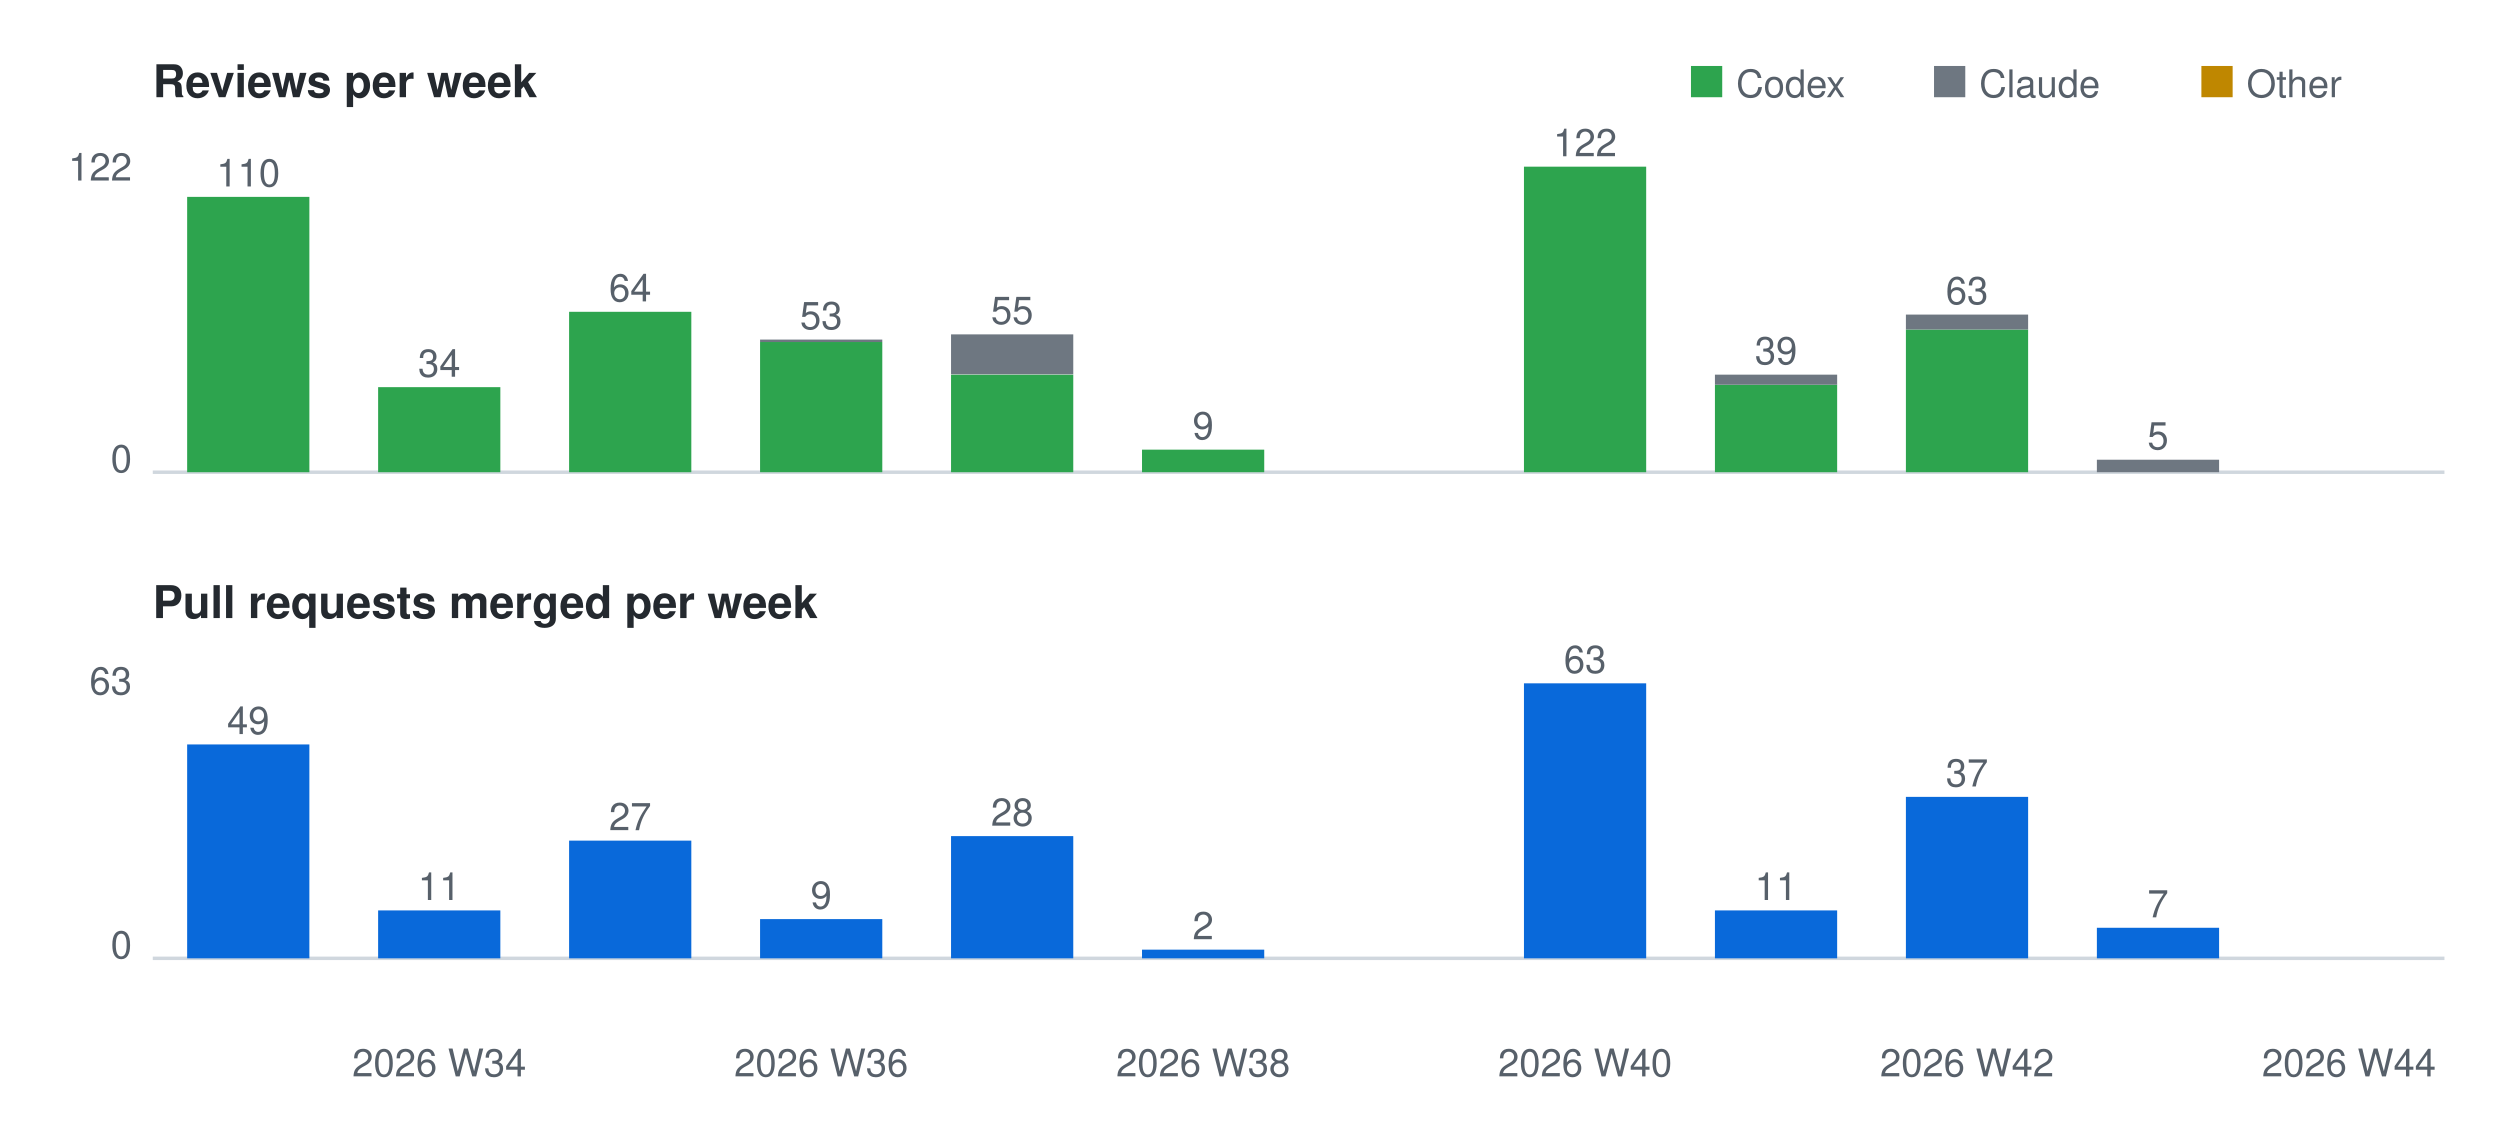
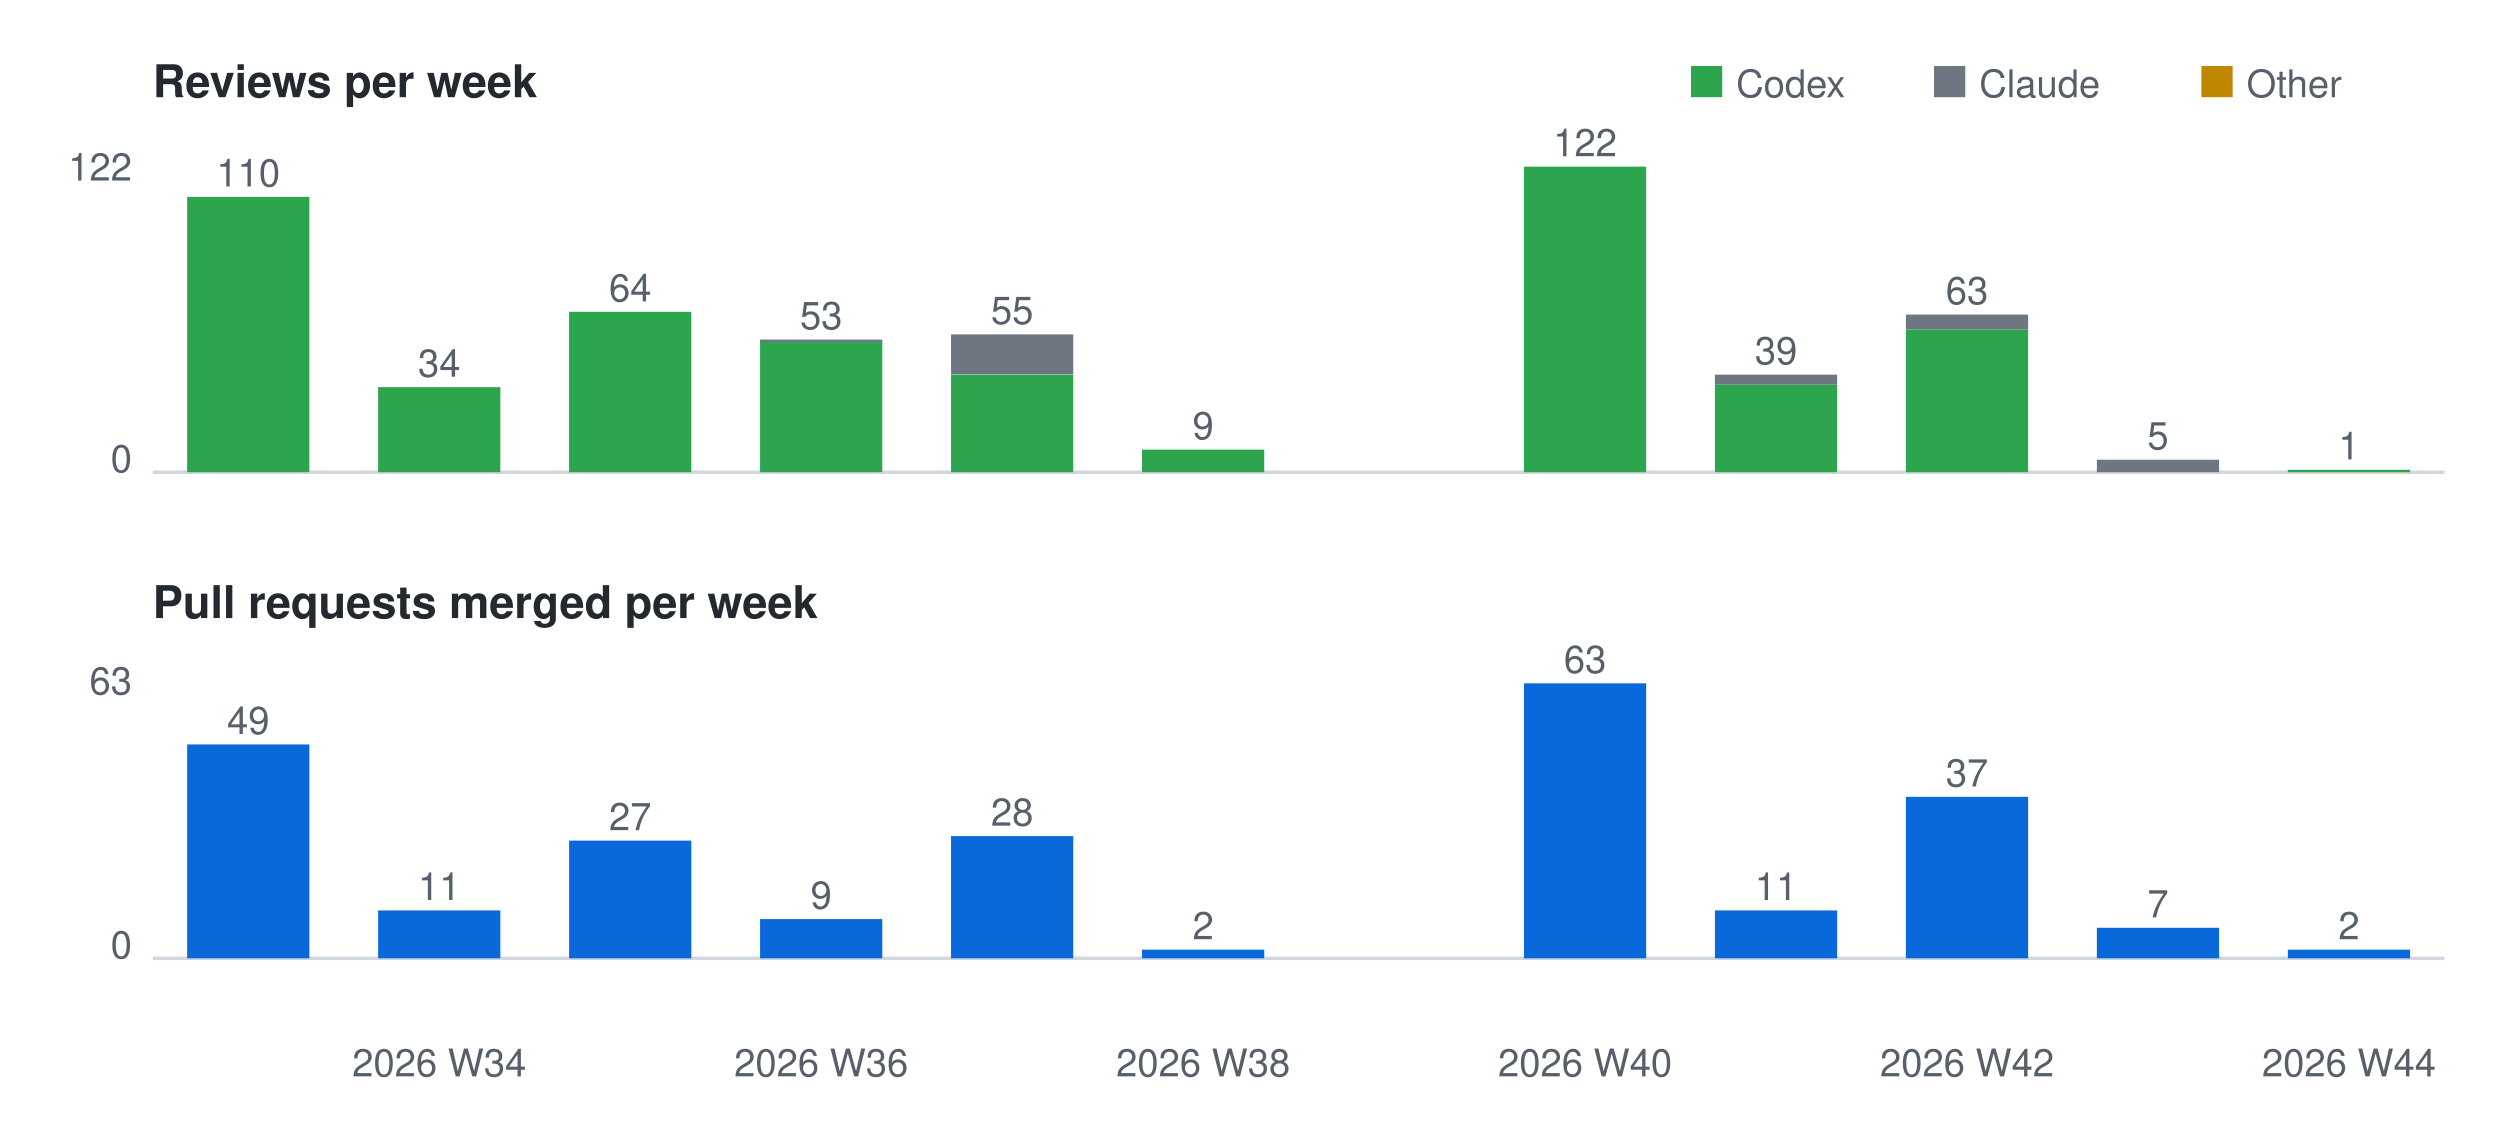
<svg xmlns="http://www.w3.org/2000/svg" width="720" height="330" viewBox="0 0 720 330" role="img" aria-label="Weekly reviews and merged pull requests">
  <style>text{font:11px -apple-system,Segoe UI,Helvetica,Arial,sans-serif;fill:#57606a}.t{font-size:13px;font-weight:600;fill:#24292f}.g{stroke:#d0d7de}.c{fill:#2da44e}.l{fill:#6e7781}.o{fill:#bf8700}.m{fill:#0969da}@media (prefers-color-scheme:dark){text{fill:#8b949e}.t{fill:#e6edf3}.g{stroke:#30363d}.c{fill:#3fb950}.l{fill:#8b949e}.o{fill:#d29922}.m{fill:#58a6ff}}</style>
  <text class="t" x="44" y="28">Reviews per week</text>
  <line class="g" x1="44" y1="136" x2="704" y2="136" />
  <text x="38" y="52" text-anchor="end">122</text>
  <text x="38" y="136" text-anchor="end">0</text>
  <rect class="c" x="53.9" y="56.7" width="35.2" height="79.3" />
  <text x="71.5" y="53.7" text-anchor="middle">110</text>
  <rect class="c" x="108.9" y="111.5" width="35.2" height="24.5" />
  <text x="126.5" y="108.5" text-anchor="middle">34</text>
  <rect class="c" x="163.9" y="89.8" width="35.2" height="46.2" />
  <text x="181.5" y="86.8" text-anchor="middle">64</text>
  <rect class="c" x="218.9" y="98.5" width="35.2" height="37.5" />
  <rect class="l" x="218.9" y="97.8" width="35.2" height="0.7" />
  <text x="236.5" y="94.8" text-anchor="middle">53</text>
  <rect class="c" x="273.9" y="107.9" width="35.2" height="28.1" />
  <rect class="l" x="273.9" y="96.3" width="35.2" height="11.5" />
  <text x="291.5" y="93.3" text-anchor="middle">55</text>
  <rect class="c" x="328.9" y="129.5" width="35.2" height="6.5" />
  <text x="346.5" y="126.5" text-anchor="middle">9</text>
  <rect class="c" x="438.9" y="48.0" width="35.2" height="88.0" />
  <text x="456.5" y="45.0" text-anchor="middle">122</text>
  <rect class="c" x="493.9" y="110.8" width="35.2" height="25.2" />
  <rect class="l" x="493.9" y="107.9" width="35.2" height="2.9" />
  <text x="511.5" y="104.9" text-anchor="middle">39</text>
  <rect class="c" x="548.9" y="94.9" width="35.2" height="41.1" />
  <rect class="l" x="548.9" y="90.6" width="35.2" height="4.3" />
  <text x="566.5" y="87.6" text-anchor="middle">63</text>
  <rect class="l" x="603.9" y="132.4" width="35.2" height="3.6" />
  <text x="621.5" y="129.4" text-anchor="middle">5</text>
+   <rect class="c" x="658.9" y="135.3" width="35.2" height="0.7" />
+   <text x="676.5" y="132.3" text-anchor="middle">1</text>
  <rect class="o" x="634" y="19" width="9" height="9" />
  <text x="647" y="28">Other</text>
  <rect class="l" x="557" y="19" width="9" height="9" />
  <text x="570" y="28">Claude</text>
  <rect class="c" x="487" y="19" width="9" height="9" />
  <text x="500" y="28">Codex</text>
  <text class="t" x="44" y="178">Pull requests merged per week</text>
  <line class="g" x1="44" y1="276" x2="704" y2="276" />
  <text x="38" y="200" text-anchor="end">63</text>
  <text x="38" y="276" text-anchor="end">0</text>
  <rect class="m" x="53.9" y="214.4" width="35.2" height="61.6" />
  <text x="71.5" y="211.4" text-anchor="middle">49</text>
  <rect class="m" x="108.9" y="262.2" width="35.2" height="13.8" />
  <text x="126.5" y="259.2" text-anchor="middle">11</text>
  <rect class="m" x="163.9" y="242.1" width="35.2" height="33.9" />
  <text x="181.5" y="239.1" text-anchor="middle">27</text>
  <rect class="m" x="218.9" y="264.7" width="35.2" height="11.3" />
  <text x="236.5" y="261.7" text-anchor="middle">9</text>
  <rect class="m" x="273.9" y="240.8" width="35.2" height="35.2" />
  <text x="291.5" y="237.8" text-anchor="middle">28</text>
  <rect class="m" x="328.9" y="273.5" width="35.2" height="2.5" />
  <text x="346.5" y="270.5" text-anchor="middle">2</text>
  <rect class="m" x="438.9" y="196.8" width="35.2" height="79.2" />
  <text x="456.5" y="193.8" text-anchor="middle">63</text>
  <rect class="m" x="493.9" y="262.2" width="35.2" height="13.8" />
  <text x="511.5" y="259.2" text-anchor="middle">11</text>
  <rect class="m" x="548.9" y="229.5" width="35.2" height="46.5" />
  <text x="566.5" y="226.5" text-anchor="middle">37</text>
  <rect class="m" x="603.9" y="267.2" width="35.2" height="8.8" />
  <text x="621.5" y="264.2" text-anchor="middle">7</text>
+   <rect class="m" x="658.9" y="273.5" width="35.2" height="2.5" />
+   <text x="676.5" y="270.5" text-anchor="middle">2</text>
  <text x="126.5" y="310" text-anchor="middle">2026 W34</text>
  <text x="236.5" y="310" text-anchor="middle">2026 W36</text>
  <text x="346.5" y="310" text-anchor="middle">2026 W38</text>
  <text x="456.5" y="310" text-anchor="middle">2026 W40</text>
  <text x="566.5" y="310" text-anchor="middle">2026 W42</text>
  <text x="676.5" y="310" text-anchor="middle">2026 W44</text>
</svg>
